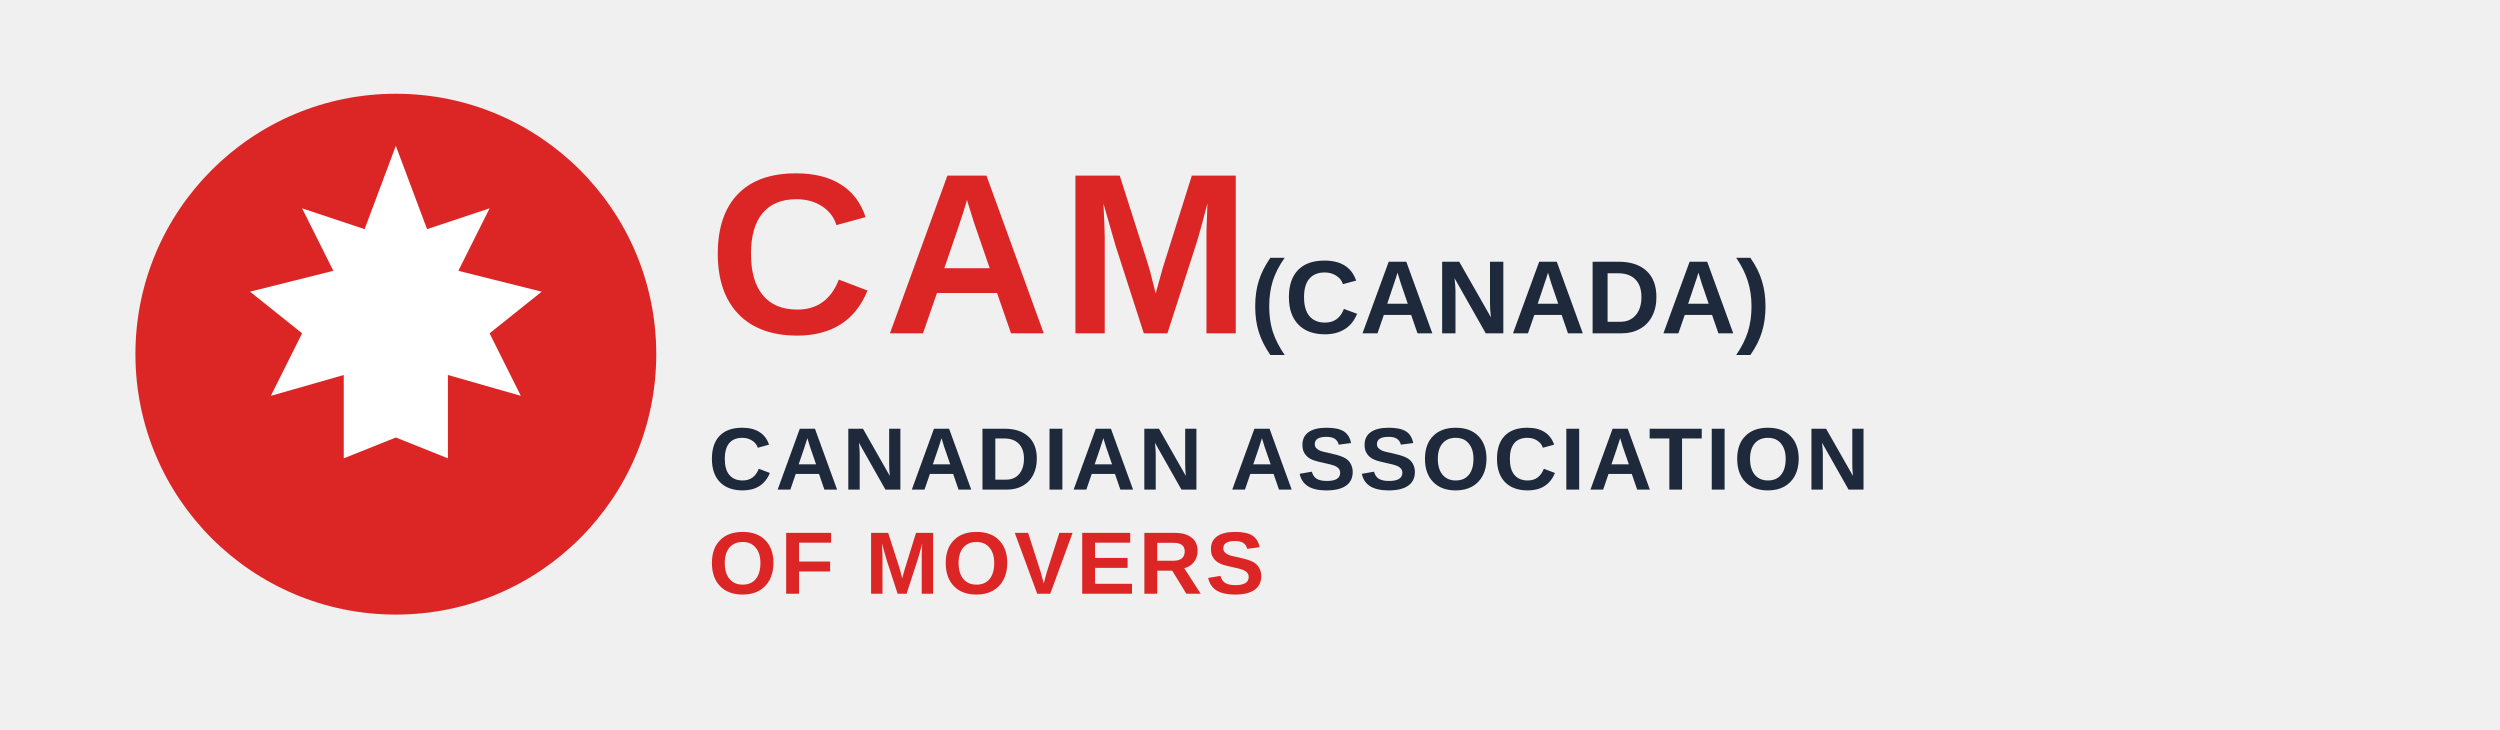
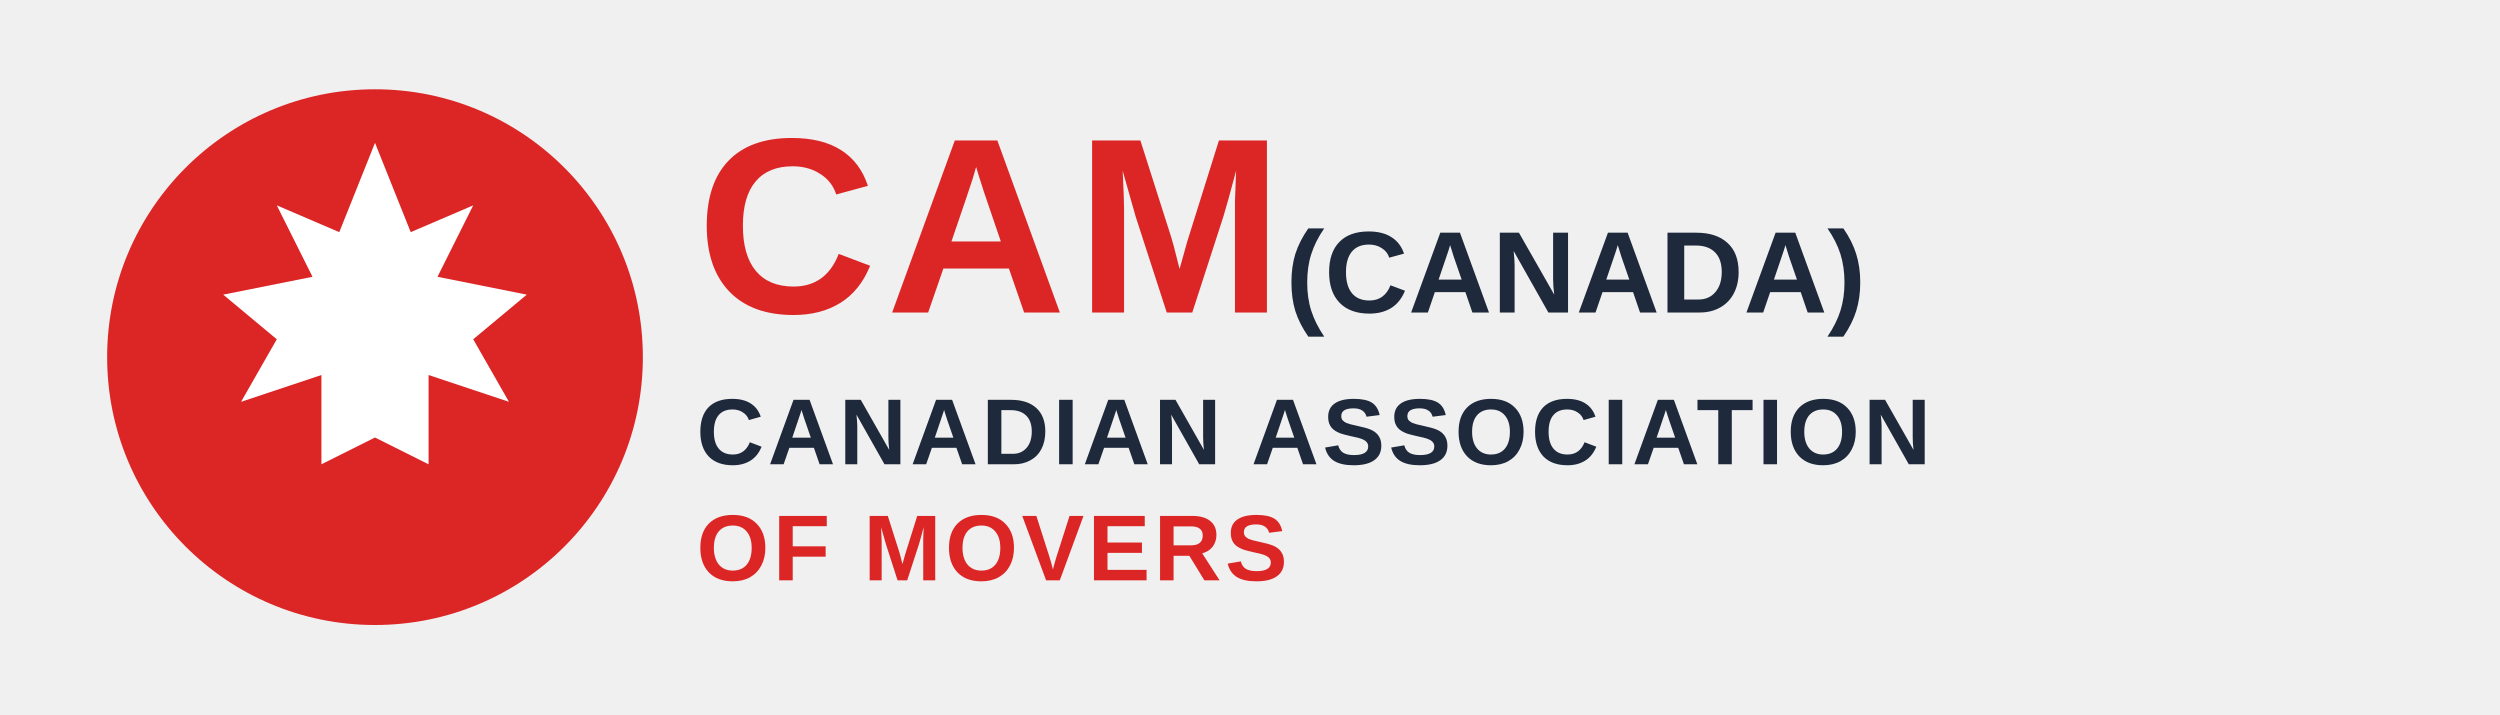
- <svg xmlns="http://www.w3.org/2000/svg" viewBox="0 0 240 70" width="100%" height="100%">
-   <g transform="translate(10, 6)">
-     <circle cx="28" cy="28" r="25" fill="#DC2626" />
-     <path d="M 28 8 L 31 16 L 37 14 L 34 20 L 42 22 L 37 26 L 40 32 L 33 30 L 33 38 L 28 36 L 23 38 L 23 30 L 16 32 L 19 26 L 14 22 L 22 20 L 19 14 L 25 16 Z" fill="#FFFFFF" />
+ <svg xmlns="http://www.w3.org/2000/svg" viewBox="0 0 280 80" width="100%" height="100%">
+   <g transform="translate(10, 8)">
+     <circle cx="32" cy="32" r="30" fill="#DC2626" />
+     <path d="M 32 8 L 36 18 L 43 15 L 39 23 L 49 25 L 43 30 L 47 37 L 38 34 L 38 44 L 32 41 L 26 44 L 26 34 L 17 37 L 21 30 L 15 25 L 25 23 L 21 15 L 28 18 Z" fill="#FFFFFF" />
  </g>
-   <text x="68" y="32" font-family="Arial, sans-serif" font-weight="900" font-size="22" fill="#DC2626" letter-spacing="1">CAM</text>
-   <text x="120" y="32" font-family="Arial, sans-serif" font-weight="700" font-size="10" fill="#1E293B">(CANADA)</text>
-   <text x="68" y="47" font-family="Arial, sans-serif" font-weight="700" font-size="8.5" fill="#1E293B" letter-spacing="0.3">CANADIAN ASSOCIATION</text>
-   <text x="68" y="57" font-family="Arial, sans-serif" font-weight="700" font-size="8.5" fill="#DC2626" letter-spacing="0.3">OF MOVERS</text>
+   <text x="78" y="35" font-family="Arial, sans-serif" font-weight="900" font-size="28" fill="#DC2626" letter-spacing="1">CAM</text>
+   <text x="144" y="35" font-family="Arial, sans-serif" font-weight="800" font-size="13" fill="#1E293B">(CANADA)</text>
+   <text x="78" y="52" font-family="Arial, sans-serif" font-weight="800" font-size="10.5" fill="#1E293B" letter-spacing="0.4">CANADIAN ASSOCIATION</text>
+   <text x="78" y="65" font-family="Arial, sans-serif" font-weight="800" font-size="10.5" fill="#DC2626" letter-spacing="0.4">OF MOVERS</text>
</svg>
